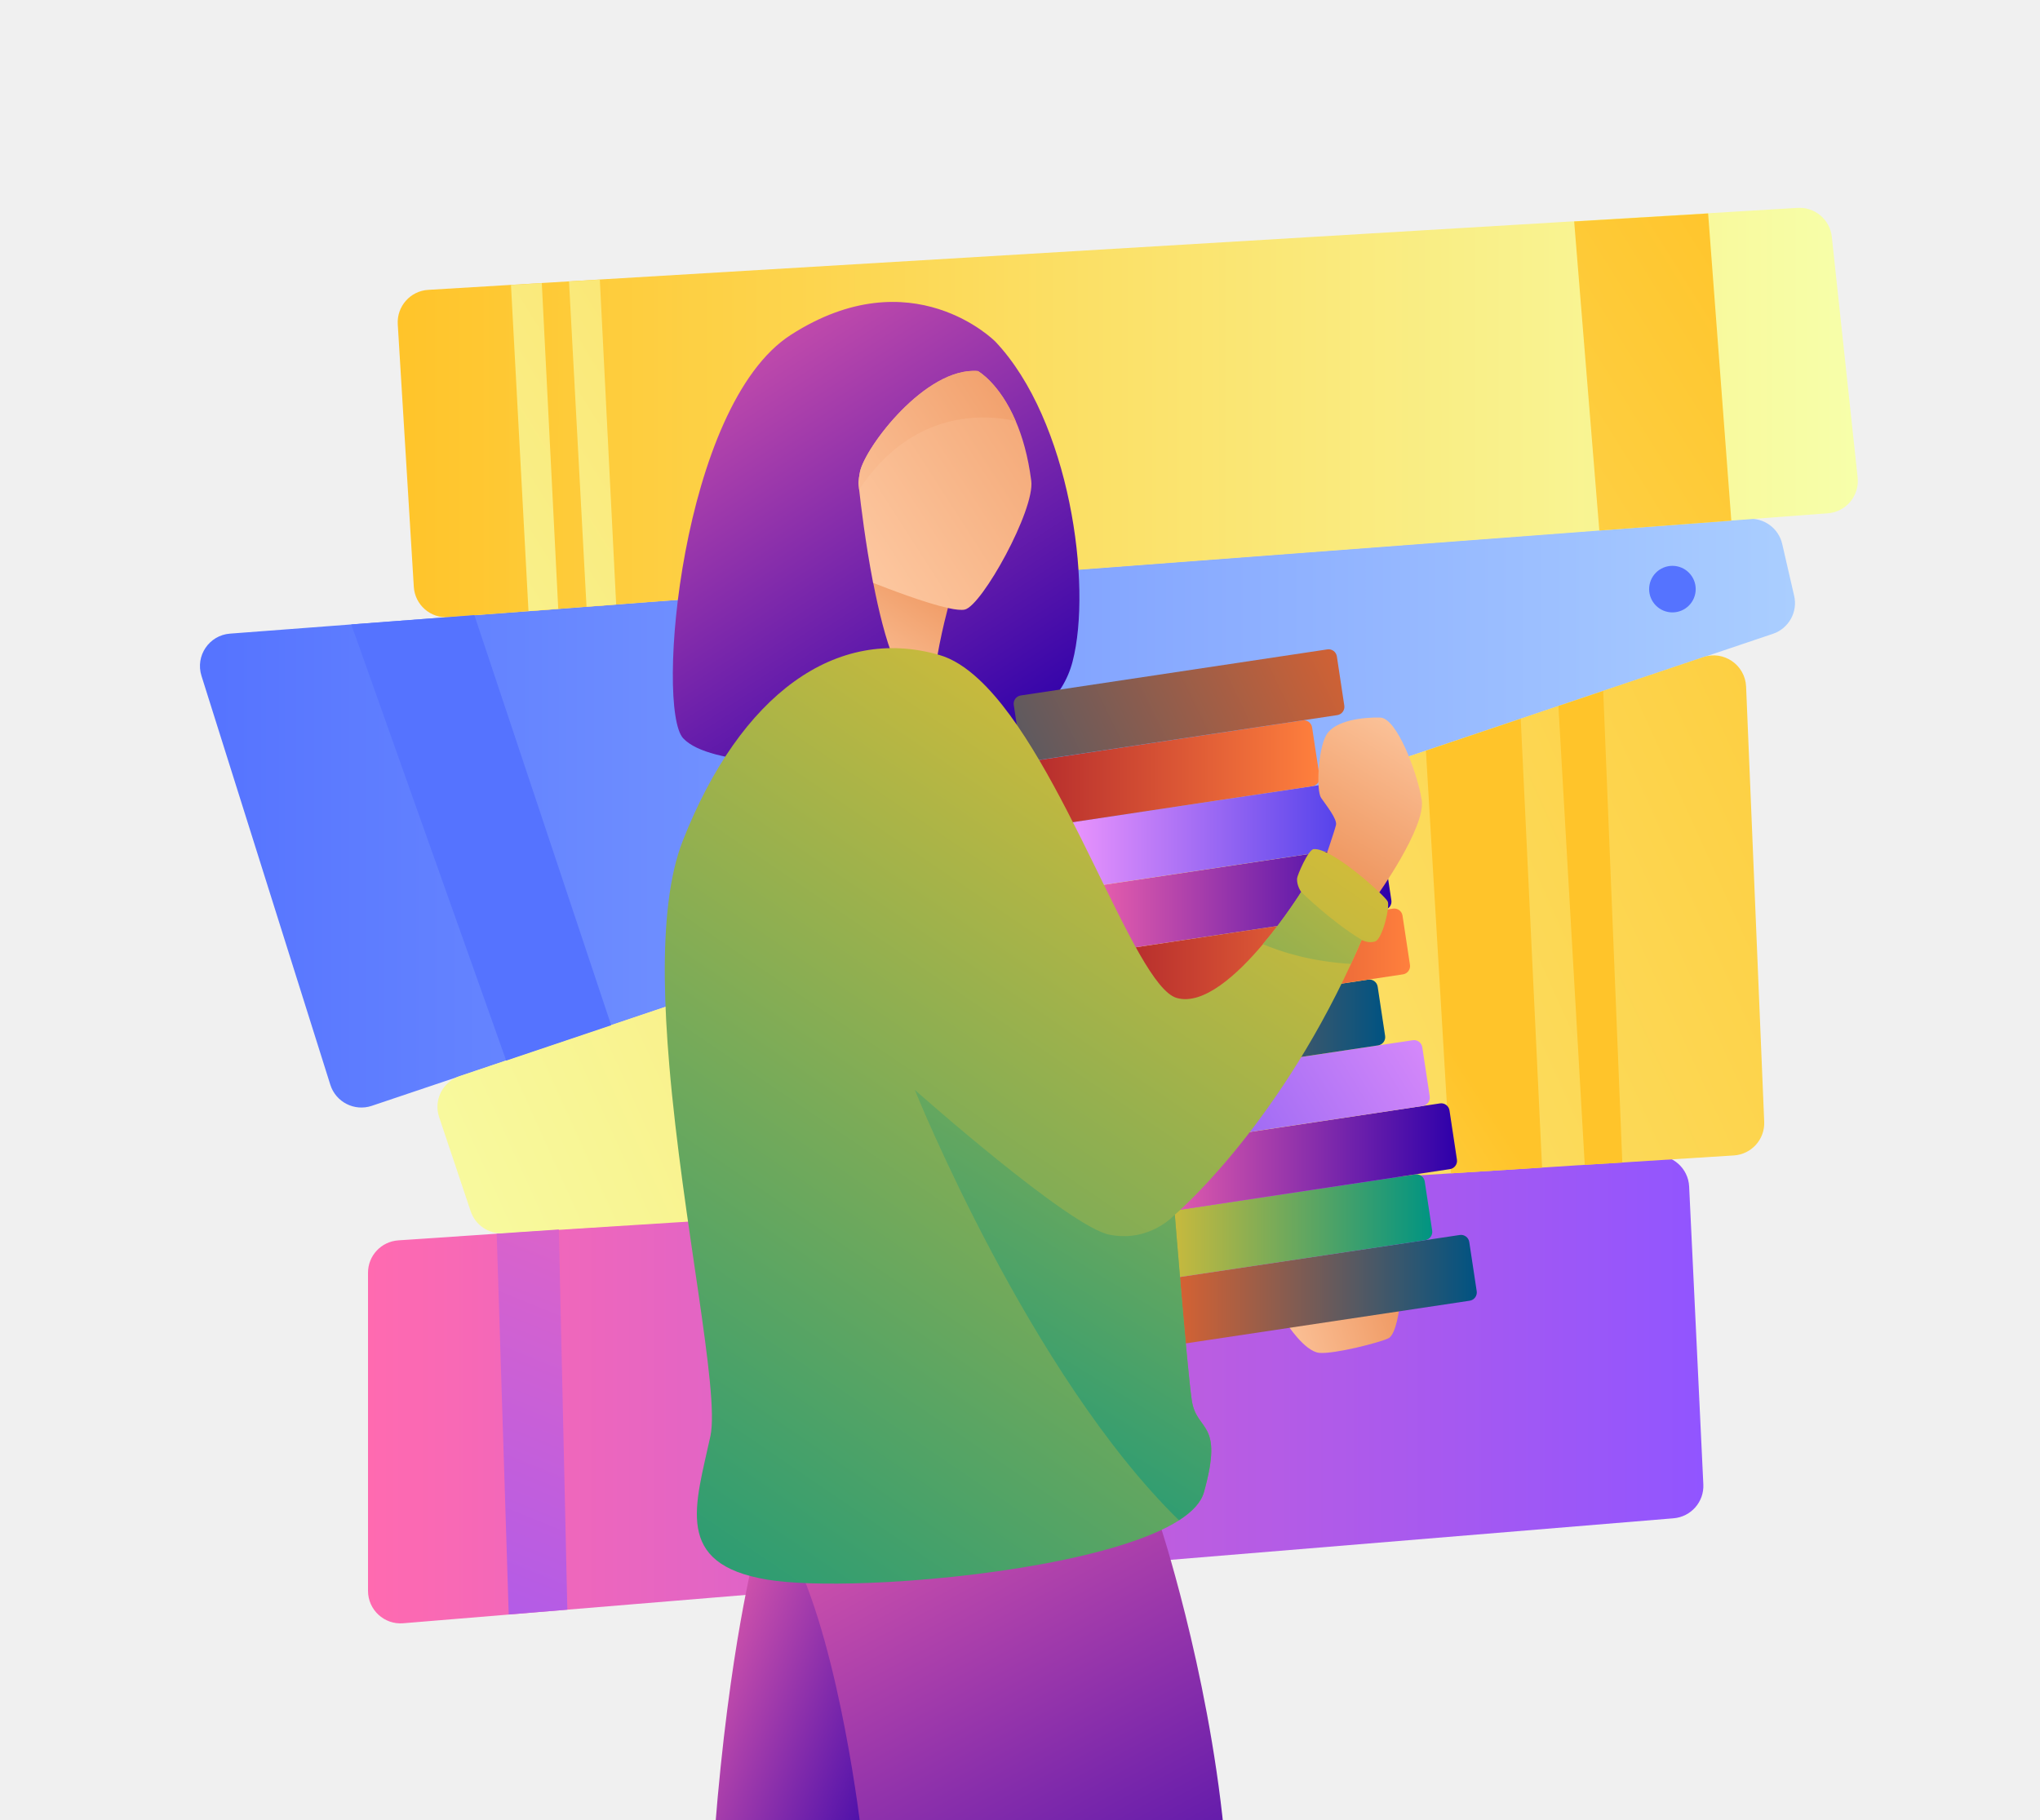
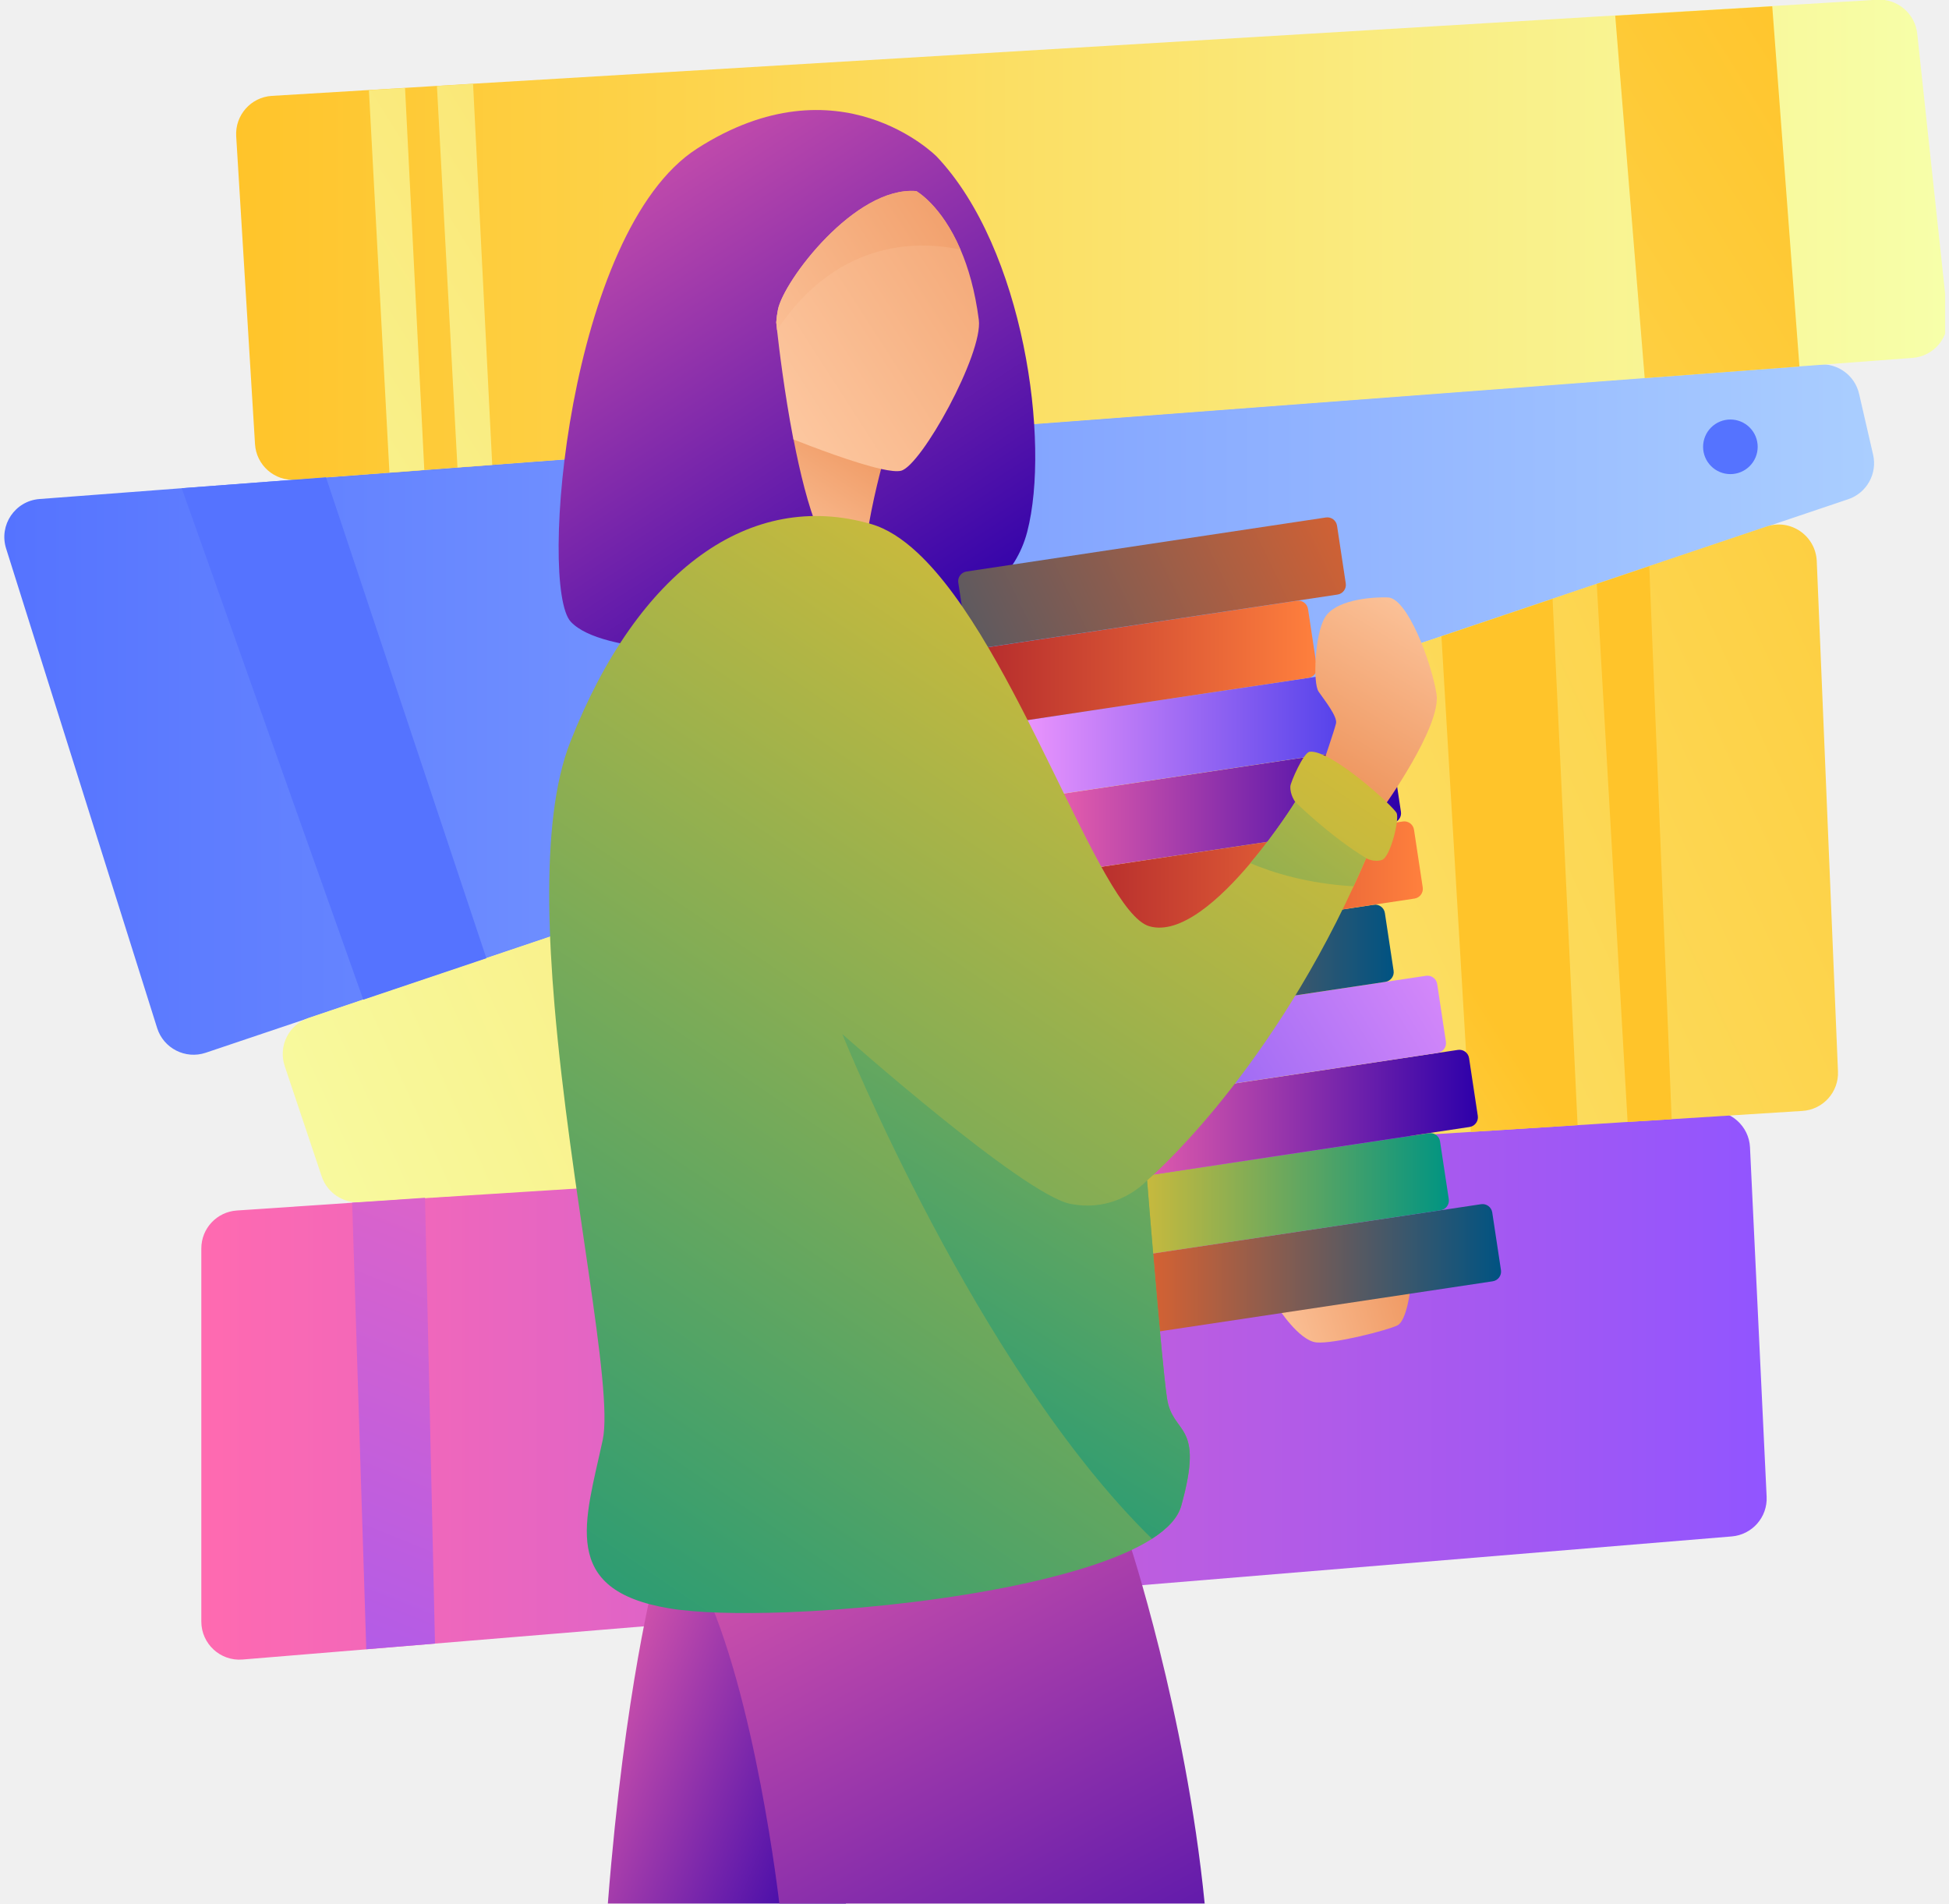
- <svg xmlns="http://www.w3.org/2000/svg" width="343" height="306" viewBox="0 0 343 306" fill="none">
-   <path d="M286.394 249.641C286.542 252.586 284.321 255.104 281.392 255.35L95.391 270.718L85.536 271.54L67.783 273.005C64.608 273.268 61.877 270.75 61.877 267.559V214.053C61.877 211.174 64.098 208.805 66.977 208.607L83.512 207.489L93.96 206.781L278.184 194.359C281.228 194.145 283.86 196.498 284.008 199.542L286.394 249.641Z" fill="url(#paint0_linear)" />
-   <path d="M301.662 100.199C302.304 102.93 300.741 105.71 298.092 106.599L102.762 172.427L85.124 178.367L62.502 185.985C59.606 186.955 56.463 185.359 55.542 182.447L33.873 113.657C32.821 110.301 35.157 106.829 38.678 106.566L59.063 105.019L79.777 103.456L293.929 87.267C296.611 87.069 299.046 88.846 299.655 91.479L301.662 100.199Z" fill="url(#paint1_linear)" />
-   <path d="M296.628 188.65C296.759 191.612 294.489 194.145 291.511 194.326L272.755 195.511L266.437 195.906L259.263 196.366L243.929 197.337L84.664 207.423C82.196 207.587 79.925 206.057 79.136 203.705L73.838 187.893C72.884 185.03 74.414 181.937 77.276 180.983L239.733 126.244L255.676 120.864L262.011 118.725L269.563 116.175L286.378 110.515C289.833 109.347 293.419 111.831 293.584 115.467L296.628 188.65Z" fill="url(#paint2_linear)" />
-   <path d="M312.34 80.307C312.669 83.367 310.399 86.098 307.322 86.329L291.1 87.546L268.888 89.225L103.601 101.679L98.616 102.058L93.861 102.42L88.876 102.798L75.434 103.802C72.39 104.032 69.757 101.729 69.576 98.685L66.878 54.542C66.697 51.531 68.984 48.931 71.995 48.75L85.914 47.911L91.097 47.598L95.671 47.319L100.854 47.006L264.676 37.217L287.184 35.867L302.238 34.962C305.15 34.782 307.684 36.937 307.997 39.833L312.34 80.307Z" fill="url(#paint3_linear)" />
-   <path d="M287.2 35.9L264.676 37.249L268.904 89.225L291.1 87.563L287.2 35.9Z" fill="url(#paint4_linear)" />
-   <path d="M85.914 47.928L88.859 102.782L93.861 102.403L91.097 47.615L85.914 47.928Z" fill="url(#paint5_linear)" />
-   <path d="M95.671 47.335L98.616 102.042L103.601 101.68L100.853 47.023L95.671 47.335Z" fill="url(#paint6_linear)" />
-   <path d="M59.063 105.019L85.108 178.367L102.762 172.427L79.761 103.456L59.063 105.019Z" fill="url(#paint7_linear)" />
-   <path d="M285.111 99.08C285.111 99.594 285.009 100.103 284.813 100.578C284.616 101.053 284.327 101.485 283.964 101.849C283.6 102.212 283.169 102.501 282.693 102.698C282.218 102.894 281.709 102.996 281.195 102.996C280.681 102.996 280.171 102.894 279.696 102.698C279.221 102.501 278.79 102.212 278.426 101.849C278.062 101.485 277.774 101.053 277.577 100.578C277.38 100.103 277.279 99.594 277.279 99.08C277.279 98.566 277.38 98.056 277.577 97.581C277.774 97.106 278.062 96.675 278.426 96.311C278.79 95.947 279.221 95.659 279.696 95.462C280.171 95.265 280.681 95.164 281.195 95.164C281.709 95.164 282.218 95.265 282.693 95.462C283.169 95.659 283.6 95.947 283.964 96.311C284.327 96.675 284.616 97.106 284.813 97.581C285.009 98.056 285.111 98.566 285.111 99.08V99.08Z" fill="url(#paint8_linear)" />
-   <path d="M239.75 126.26L243.962 197.337L259.279 196.366L255.693 120.896L239.75 126.26Z" fill="url(#paint9_linear)" />
-   <path d="M269.563 116.224L262.027 118.758L266.453 195.906L272.771 195.511L269.563 116.224Z" fill="url(#paint10_linear)" />
-   <path d="M95.391 270.718L85.536 271.524L83.512 207.489L93.96 206.781L95.391 270.718Z" fill="url(#paint11_linear)" />
-   <path d="M235.324 219.664C235.324 219.664 234.814 224.386 233.448 225.077C232.083 225.768 224.333 227.759 221.832 227.528C219.332 227.298 216.304 222.543 216.304 222.543L235.324 219.664Z" fill="url(#paint12_linear)" />
-   <path d="M180.338 111.272C176.998 124.138 159.558 126.178 159.558 126.178C156.711 122.015 153.602 120.65 150.673 120.765C144.191 120.995 138.547 128.35 138.547 128.35C138.547 128.35 133.562 128.564 128.067 128.103C122.835 127.659 117.142 126.606 114.872 124.171C110.199 119.169 114.477 68.198 132.97 56.319C153.355 43.222 167.357 57.454 167.357 57.454C179.877 70.682 183.678 98.422 180.338 111.272Z" fill="url(#paint13_linear)" />
-   <path d="M195.557 226.508L247.104 218.759C247.878 218.644 248.404 217.92 248.289 217.163L247.038 208.887C246.923 208.114 246.199 207.587 245.442 207.703L193.895 215.452C193.122 215.567 192.595 216.291 192.711 217.048L193.961 225.324C194.076 226.097 194.8 226.623 195.557 226.508Z" fill="url(#paint14_linear)" />
-   <path d="M188.071 216.324L239.618 208.575C240.391 208.459 240.918 207.736 240.803 206.979L239.552 198.703C239.437 197.93 238.713 197.403 237.956 197.518L186.409 205.268C185.636 205.383 185.109 206.107 185.225 206.864L186.475 215.139C186.59 215.896 187.298 216.439 188.071 216.324Z" fill="url(#paint15_linear)" />
-   <path d="M192.234 204.379L243.781 196.63C244.554 196.515 245.081 195.791 244.965 195.034L243.715 186.758C243.6 185.985 242.876 185.458 242.119 185.573L190.572 193.323C189.798 193.438 189.272 194.162 189.387 194.919L190.638 203.195C190.753 203.968 191.46 204.494 192.234 204.379Z" fill="url(#paint16_linear)" />
-   <path d="M187.66 193.751L239.207 186.001C239.98 185.886 240.507 185.162 240.391 184.405L239.141 176.129C239.026 175.356 238.302 174.83 237.545 174.945L185.998 182.694C185.225 182.809 184.698 183.533 184.813 184.29L186.064 192.566C186.162 193.339 186.886 193.866 187.66 193.751Z" fill="url(#paint17_linear)" />
-   <path d="M180.157 183.566L231.704 175.817C232.478 175.701 233.004 174.978 232.889 174.221L231.639 165.945C231.523 165.172 230.799 164.645 230.043 164.76L178.495 172.51C177.722 172.625 177.196 173.349 177.311 174.105L178.561 182.381C178.676 183.155 179.4 183.681 180.157 183.566Z" fill="url(#paint18_linear)" />
-   <path d="M184.336 171.621L235.883 163.872C236.657 163.757 237.183 163.033 237.068 162.276L235.818 154C235.702 153.227 234.978 152.7 234.222 152.815L182.674 160.565C181.901 160.68 181.375 161.404 181.49 162.161L182.74 170.437C182.839 171.21 183.563 171.736 184.336 171.621Z" fill="url(#paint19_linear)" />
-   <path d="M181.21 160.779L232.757 153.029C233.531 152.914 234.057 152.19 233.942 151.433L232.691 143.157C232.576 142.384 231.852 141.858 231.096 141.973L179.548 149.722C178.775 149.837 178.249 150.561 178.364 151.318L179.614 159.594C179.729 160.367 180.437 160.894 181.21 160.779Z" fill="url(#paint20_linear)" />
-   <path d="M176.636 150.15L228.183 142.401C228.957 142.285 229.483 141.561 229.368 140.805L228.117 132.529C228.002 131.755 227.278 131.229 226.522 131.344L174.974 139.094C174.201 139.209 173.675 139.933 173.79 140.689L175.04 148.965C175.139 149.739 175.863 150.265 176.636 150.15Z" fill="url(#paint21_linear)" />
-   <path d="M169.134 139.966L220.681 132.216C221.454 132.101 221.981 131.377 221.865 130.62L220.615 122.344C220.5 121.571 219.776 121.045 219.019 121.16L167.472 128.909C166.699 129.024 166.172 129.748 166.287 130.505L167.538 138.781C167.653 139.554 168.377 140.081 169.134 139.966Z" fill="url(#paint22_linear)" />
-   <path d="M173.296 128.021L224.843 120.271C225.617 120.156 226.143 119.432 226.028 118.675L224.777 110.4C224.662 109.626 223.938 109.1 223.181 109.215L171.634 116.964C170.861 117.08 170.334 117.803 170.45 118.56L171.7 126.836C171.815 127.609 172.539 128.152 173.296 128.021Z" fill="url(#paint23_linear)" />
-   <path d="M127.014 260.714C127.014 260.714 122.604 277.101 120.186 308H154.342L141.295 260.714H127.014Z" fill="url(#paint24_linear)" />
-   <path d="M194.866 255.861C194.866 255.861 203.06 280.458 205.791 308H144.783C144.783 308 141.361 277.941 133.628 262.014L194.866 255.861Z" fill="url(#paint25_linear)" />
-   <path d="M231.457 150.742C231.457 150.742 239.799 139.126 239.042 134.503C238.285 129.88 234.863 120.765 232.066 120.683C229.253 120.6 224.481 121.143 223.033 123.562C221.586 125.997 221.289 132.973 222.129 134.191C222.968 135.408 224.86 137.761 224.629 138.748C224.399 139.735 222.655 144.819 222.655 144.819L231.457 150.742Z" fill="url(#paint26_linear)" />
-   <path d="M159.558 101.581C159.558 101.581 159.492 101.828 159.377 102.255C158.801 104.427 157.057 111.453 156.777 117.063L149.933 116.504C151.134 115.73 151.578 113.97 150.328 110.975C148.913 107.57 147.745 102.765 146.823 98.027C146.807 97.978 146.807 97.928 146.79 97.879L159.558 101.581Z" fill="url(#paint27_linear)" />
-   <path d="M162.223 102.519C161.647 102.65 160.627 102.535 159.377 102.255C155.527 101.4 149.439 99.064 146.807 98.027C146.79 97.978 146.79 97.928 146.774 97.879C145.507 91.298 144.734 84.848 144.454 82.331C144.372 81.623 144.339 81.228 144.339 81.228C144.388 80.57 144.47 79.962 144.586 79.402C145.408 75.272 155.659 61.666 164.428 62.406C164.428 62.406 168.015 64.381 170.762 70.781C171.881 73.364 172.852 76.671 173.395 80.867C174.02 85.753 165.119 101.844 162.223 102.519Z" fill="url(#paint28_linear)" />
-   <path d="M231.227 158.327C230.059 158.722 229.006 158.097 228.957 158.08C228.364 159.463 227.756 160.812 227.147 162.128C214.149 190.263 197.531 204.297 197.531 204.297C197.531 204.297 198.124 211.684 198.782 219.384C199.358 226.048 199.999 232.958 200.378 235.492C201.168 240.954 205.84 238.799 202.434 250.974C201.957 252.685 200.477 254.265 198.239 255.696C188.4 261.981 163.951 265.551 145.935 266.226C138.893 266.489 132.822 266.308 129.005 265.667C113.177 263.051 116.945 253.146 119.446 241.53C121.041 234.126 114.756 205.416 112.535 179.19C112.108 174.155 111.828 169.236 111.778 164.563C111.696 155.415 112.486 147.254 114.822 141.348C124.53 116.685 140.621 105.151 157.929 110.153C160.216 110.811 162.437 112.259 164.609 114.283C178.89 127.577 190.605 165.731 197.844 167.837C202.319 169.137 208.028 163.921 212.339 158.804C216.09 154.379 218.789 150.018 218.789 150.018C218.789 150.018 218.015 148.998 218.081 147.764C218.114 147.205 219.957 142.911 220.862 142.812C223.873 142.467 232.922 150.677 233.333 151.631C233.728 152.602 232.412 157.932 231.227 158.327Z" fill="url(#paint29_linear)" />
-   <path d="M202.418 250.957C201.941 252.669 200.46 254.248 198.222 255.679C173.148 231.164 153.98 183.731 153.816 183.303C154.095 183.55 179.729 206.304 186.524 207.653C193.352 209.019 197.531 204.28 197.531 204.28C197.531 204.28 199.588 230.013 200.378 235.475C201.167 240.954 205.84 238.782 202.418 250.957Z" fill="url(#paint30_linear)" />
-   <path d="M228.94 158.064C228.348 159.446 227.739 160.795 227.13 162.111C220.549 161.716 215.564 160.17 212.323 158.788C216.074 154.362 218.772 150.002 218.772 150.002C218.772 150.002 223.642 154.839 228.94 158.064Z" fill="url(#paint31_linear)" />
-   <path d="M170.762 70.797C165.481 69.646 153.421 68.839 144.454 82.331C144.372 81.623 144.339 81.228 144.339 81.228C144.388 80.57 144.47 79.962 144.586 79.402C145.408 75.272 155.659 61.666 164.428 62.406C164.428 62.423 168.015 64.397 170.762 70.797Z" fill="url(#paint32_linear)" />
+ <svg xmlns="http://www.w3.org/2000/svg" width="256" height="250" viewBox="0 0 256 250" fill="none">
+   <g clip-path="url(#clip0)">
+     <path d="M232.046 196.558C232.181 199.255 230.147 201.56 227.465 201.786L57.135 215.859L48.11 216.612L31.853 217.953C28.945 218.194 26.444 215.889 26.444 212.966V163.968C26.444 161.332 28.478 159.162 31.114 158.981L46.257 157.957L55.824 157.309L224.527 145.933C227.315 145.737 229.725 147.892 229.861 150.679L232.046 196.558Z" fill="url(#paint0_linear)" />
+     <path d="M246.028 59.706C246.615 62.207 245.184 64.753 242.758 65.567L63.885 125.849L47.733 131.288L27.016 138.264C24.364 139.153 21.487 137.692 20.643 135.025L0.8 72.031C-0.164 68.957 1.975 65.778 5.199 65.537L23.867 64.12L42.836 62.689L238.946 47.863C241.402 47.682 243.632 49.31 244.19 51.72L246.028 59.706Z" fill="url(#paint1_linear)" />
+     <path d="M241.417 140.705C241.538 143.417 239.459 145.738 236.732 145.903L219.555 146.988L213.77 147.35L207.201 147.772L193.158 148.661L47.311 157.897C45.051 158.047 42.972 156.646 42.249 154.491L37.397 140.012C36.523 137.391 37.925 134.558 40.546 133.684L189.316 83.557L203.916 78.63L209.717 76.671L216.632 74.336L232.031 69.153C235.195 68.083 238.479 70.358 238.63 73.688L241.417 140.705Z" fill="url(#paint2_linear)" />
+     <path d="M255.806 41.49C256.108 44.292 254.028 46.794 251.211 47.004L236.355 48.119L216.015 49.656L64.653 61.062L60.088 61.408L55.734 61.74L51.168 62.086L38.859 63.005C36.071 63.216 33.661 61.107 33.495 58.32L31.024 17.895C30.858 15.138 32.953 12.758 35.71 12.592L48.456 11.823L53.202 11.537L57.391 11.281L62.137 10.995L212.158 2.03L232.769 0.794L246.555 -0.034C249.222 -0.2 251.542 1.774 251.829 4.426L255.806 41.49Z" fill="url(#paint3_linear)" />
+     <path d="M232.784 0.824L212.158 2.06L216.03 49.656L236.355 48.134L232.784 0.824Z" fill="url(#paint4_linear)" />
+     <path d="M48.456 11.838L51.153 62.071L55.733 61.725L53.202 11.552L48.456 11.838Z" fill="url(#paint5_linear)" />
+     <path d="M57.391 11.296L60.088 61.393L64.653 61.062L62.137 11.009L57.391 11.296Z" fill="url(#paint6_linear)" />
+     <path d="M23.867 64.121L47.718 131.289L63.885 125.849L42.821 62.689L23.867 64.121Z" fill="url(#paint7_linear)" />
+     <path d="M230.871 58.681C230.871 59.152 230.778 59.619 230.598 60.054C230.417 60.489 230.153 60.884 229.82 61.217C229.487 61.55 229.092 61.814 228.657 61.994C228.222 62.175 227.756 62.267 227.285 62.267C226.814 62.267 226.347 62.175 225.912 61.994C225.477 61.814 225.082 61.55 224.749 61.217C224.416 60.884 224.152 60.489 223.972 60.054C223.791 59.619 223.699 59.152 223.699 58.681C223.699 58.211 223.791 57.744 223.972 57.309C224.152 56.874 224.416 56.479 224.749 56.146C225.082 55.813 225.477 55.549 225.912 55.368C226.347 55.188 226.814 55.096 227.285 55.096C227.756 55.096 228.222 55.188 228.657 55.368C229.092 55.549 229.487 55.813 229.82 56.146C230.153 56.479 230.417 56.874 230.598 57.309C230.778 57.744 230.871 58.211 230.871 58.681V58.681Z" fill="url(#paint8_linear)" />
+     <path d="M189.331 83.572L193.188 148.66L207.216 147.772L203.931 78.66L189.331 83.572Z" fill="url(#paint9_linear)" />
+     <path d="M216.632 74.381L209.732 76.701L213.785 147.35L219.57 146.988L216.632 74.381Z" fill="url(#paint10_linear)" />
+     <path d="M57.135 215.859L48.11 216.597L46.257 157.957L55.824 157.309L57.135 215.859Z" fill="url(#paint11_linear)" />
+     <path d="M185.278 169.106C185.278 169.106 184.811 173.43 183.561 174.063C182.31 174.696 175.214 176.519 172.923 176.308C170.633 176.097 167.861 171.743 167.861 171.743L185.278 169.106Z" fill="url(#paint12_linear)" />
+     <path d="M134.925 69.846C131.866 81.628 115.895 83.496 115.895 83.496C113.289 79.684 110.441 78.434 107.759 78.539C101.823 78.75 96.655 85.485 96.655 85.485C96.655 85.485 92.09 85.681 87.058 85.259C82.266 84.852 77.053 83.888 74.974 81.658C70.695 77.078 74.612 30.401 91.547 19.523C110.215 7.529 123.037 20.562 123.037 20.562C134.503 32.676 137.983 58.078 134.925 69.846Z" fill="url(#paint13_linear)" />
+     <path d="M148.862 175.374L196.066 168.278C196.774 168.172 197.256 167.509 197.151 166.816L196.006 159.237C195.9 158.529 195.237 158.047 194.544 158.153L147.34 165.249C146.632 165.355 146.15 166.018 146.255 166.711L147.4 174.289C147.506 174.997 148.169 175.48 148.862 175.374Z" fill="url(#paint14_linear)" />
+     <path d="M142.006 166.047L189.211 158.951C189.919 158.845 190.401 158.183 190.296 157.489L189.15 149.911C189.045 149.203 188.382 148.721 187.689 148.826L140.485 155.922C139.776 156.028 139.294 156.691 139.4 157.384L140.545 164.963C140.65 165.656 141.298 166.153 142.006 166.047Z" fill="url(#paint15_linear)" />
+     <path d="M145.818 155.109L193.023 148.012C193.731 147.907 194.213 147.244 194.107 146.551L192.962 138.972C192.857 138.264 192.194 137.782 191.501 137.888L144.296 144.984C143.588 145.089 143.106 145.752 143.212 146.445L144.357 154.024C144.462 154.732 145.11 155.214 145.818 155.109Z" fill="url(#paint16_linear)" />
+     <path d="M141.63 145.376L188.834 138.279C189.542 138.174 190.024 137.511 189.919 136.818L188.774 129.239C188.668 128.531 188.005 128.049 187.312 128.154L140.108 135.251C139.4 135.356 138.918 136.019 139.023 136.712L140.168 144.291C140.259 144.999 140.922 145.481 141.63 145.376Z" fill="url(#paint17_linear)" />
+     <path d="M134.759 136.049L181.964 128.953C182.672 128.847 183.154 128.184 183.048 127.491L181.903 119.913C181.798 119.205 181.135 118.722 180.442 118.828L133.237 125.924C132.529 126.03 132.047 126.693 132.153 127.386L133.298 134.965C133.403 135.673 134.066 136.155 134.759 136.049Z" fill="url(#paint18_linear)" />
+     <path d="M138.586 125.111L185.791 118.014C186.499 117.909 186.981 117.246 186.875 116.553L185.73 108.974C185.625 108.266 184.962 107.784 184.269 107.889L137.064 114.986C136.356 115.091 135.874 115.754 135.98 116.447L137.125 124.026C137.215 124.734 137.878 125.216 138.586 125.111Z" fill="url(#paint19_linear)" />
+     <path d="M135.723 115.182L182.928 108.085C183.636 107.98 184.118 107.317 184.013 106.624L182.868 99.045C182.762 98.337 182.099 97.855 181.406 97.96L134.202 105.057C133.494 105.162 133.011 105.825 133.117 106.518L134.262 114.097C134.367 114.805 135.015 115.287 135.723 115.182Z" fill="url(#paint20_linear)" />
+     <path d="M131.535 105.449L178.739 98.352C179.447 98.247 179.93 97.584 179.824 96.891L178.679 89.312C178.574 88.604 177.911 88.122 177.218 88.227L130.013 95.324C129.305 95.429 128.823 96.092 128.928 96.785L130.073 104.364C130.164 105.072 130.827 105.554 131.535 105.449Z" fill="url(#paint21_linear)" />
+     <path d="M124.664 96.122L171.869 89.026C172.577 88.92 173.059 88.257 172.954 87.564L171.809 79.986C171.703 79.278 171.04 78.796 170.347 78.901L123.143 85.997C122.434 86.103 121.952 86.766 122.058 87.459L123.203 95.037C123.308 95.746 123.971 96.228 124.664 96.122Z" fill="url(#paint22_linear)" />
+     <path d="M128.476 85.184L175.681 78.087C176.389 77.982 176.871 77.319 176.765 76.626L175.62 69.047C175.515 68.339 174.852 67.857 174.159 67.963L126.955 75.059C126.246 75.164 125.764 75.827 125.87 76.52L127.015 84.099C127.12 84.807 127.783 85.304 128.476 85.184Z" fill="url(#paint23_linear)" />
+     <path d="M86.093 206.698C86.093 206.698 82.055 221.704 79.841 250H111.119L99.171 206.698H86.093Z" fill="url(#paint24_linear)" />
+     <path d="M148.229 202.253C148.229 202.253 155.732 224.778 158.233 250H102.365C102.365 250 99.232 222.473 92.15 207.888L148.229 202.253Z" fill="url(#paint25_linear)" />
+     <path d="M181.738 105.991C181.738 105.991 189.376 95.354 188.683 91.12C187.99 86.886 184.856 78.539 182.295 78.464C179.719 78.389 175.349 78.886 174.023 81.101C172.697 83.331 172.426 89.719 173.195 90.834C173.963 91.949 175.696 94.103 175.485 95.007C175.274 95.911 173.677 100.567 173.677 100.567L181.738 105.991Z" fill="url(#paint26_linear)" />
+     <path d="M115.896 60.971C115.896 60.971 115.835 61.197 115.73 61.589C115.202 63.578 113.605 70.011 113.349 75.149L107.081 74.637C108.181 73.929 108.588 72.317 107.443 69.575C106.147 66.456 105.077 62.056 104.234 57.717C104.219 57.672 104.219 57.627 104.204 57.581L115.896 60.971Z" fill="url(#paint27_linear)" />
+     <path d="M118.336 61.83C117.809 61.951 116.875 61.845 115.73 61.589C112.204 60.806 106.629 58.666 104.219 57.717C104.204 57.672 104.204 57.627 104.189 57.581C103.028 51.555 102.32 45.648 102.064 43.343C101.989 42.695 101.959 42.334 101.959 42.334C102.004 41.731 102.079 41.173 102.185 40.661C102.938 36.88 112.325 24.419 120.355 25.097C120.355 25.097 123.64 26.905 126.156 32.766C127.181 35.132 128.069 38.16 128.567 42.002C129.139 46.477 120.988 61.212 118.336 61.83Z" fill="url(#paint28_linear)" />
+     <path d="M181.527 112.937C180.457 113.298 179.493 112.726 179.447 112.711C178.905 113.976 178.348 115.212 177.79 116.417C165.887 142.182 150.67 155.034 150.67 155.034C150.67 155.034 151.212 161.799 151.815 168.85C152.342 174.952 152.93 181.28 153.276 183.6C154 188.603 158.279 186.629 155.16 197.778C154.723 199.345 153.367 200.792 151.318 202.102C142.308 207.858 119.918 211.127 103.42 211.745C96.972 211.986 91.412 211.821 87.916 211.233C73.422 208.837 76.872 199.767 79.163 189.13C80.624 182.35 74.868 156.058 72.835 132.042C72.443 127.431 72.187 122.926 72.141 118.647C72.066 110.27 72.789 102.797 74.929 97.388C83.818 74.803 98.554 64.241 114.404 68.821C116.498 69.424 118.532 70.75 120.521 72.603C133.599 84.777 144.327 119.717 150.956 121.646C155.054 122.836 160.282 118.06 164.23 113.374C167.665 109.321 170.136 105.328 170.136 105.328C170.136 105.328 169.428 104.394 169.488 103.264C169.518 102.752 171.206 98.819 172.035 98.729C174.792 98.412 183.079 105.931 183.455 106.805C183.817 107.694 182.611 112.575 181.527 112.937Z" fill="url(#paint29_linear)" />
+     <path d="M155.145 197.763C154.708 199.33 153.352 200.777 151.303 202.087C128.341 179.638 110.788 136.2 110.637 135.808C110.893 136.034 134.367 156.872 140.59 158.107C146.843 159.358 150.67 155.019 150.67 155.019C150.67 155.019 152.553 178.583 153.276 183.585C153.999 188.603 158.278 186.614 155.145 197.763Z" fill="url(#paint30_linear)" />
+     <path d="M179.432 112.696C178.89 113.961 178.333 115.197 177.775 116.402C171.748 116.041 167.183 114.624 164.215 113.359C167.65 109.306 170.121 105.313 170.121 105.313C170.121 105.313 174.581 109.743 179.432 112.696Z" fill="url(#paint31_linear)" />
+     <path d="M126.156 32.781C121.32 31.727 110.276 30.988 102.064 43.343C101.989 42.695 101.959 42.334 101.959 42.334C102.004 41.731 102.079 41.173 102.185 40.661C102.938 36.88 112.325 24.419 120.355 25.097C120.355 25.112 123.64 26.92 126.156 32.781Z" fill="url(#paint32_linear)" />
+   </g>
  <defs>
-     <linearGradient id="paint0_linear" x1="61.873" y1="233.682" x2="286.407" y2="233.682" gradientUnits="userSpaceOnUse">
+     <linearGradient id="paint0_linear" x1="26.44" y1="181.943" x2="232.058" y2="181.943" gradientUnits="userSpaceOnUse">
      <stop stop-color="#FF6AB0" />
      <stop offset="1" stop-color="#9155FF" />
    </linearGradient>
-     <linearGradient id="paint1_linear" x1="33.624" y1="136.764" x2="301.809" y2="136.764" gradientUnits="userSpaceOnUse">
+     <linearGradient id="paint1_linear" x1="0.571" y1="93.191" x2="246.162" y2="93.191" gradientUnits="userSpaceOnUse">
      <stop stop-color="#5573FF" />
      <stop offset="1" stop-color="#AACEFF" />
    </linearGradient>
-     <linearGradient id="paint2_linear" x1="358.879" y1="108.909" x2="63.189" y2="242.685" gradientUnits="userSpaceOnUse">
+     <linearGradient id="paint2_linear" x1="298.424" y1="67.682" x2="27.646" y2="190.188" gradientUnits="userSpaceOnUse">
      <stop stop-color="#FFC42A" />
      <stop offset="1" stop-color="#F7FFAA" />
    </linearGradient>
-     <linearGradient id="paint3_linear" x1="66.853" y1="69.398" x2="312.376" y2="69.398" gradientUnits="userSpaceOnUse">
+     <linearGradient id="paint3_linear" x1="31.001" y1="31.5" x2="255.839" y2="31.5" gradientUnits="userSpaceOnUse">
      <stop stop-color="#FFC42A" />
      <stop offset="1" stop-color="#F7FFAA" />
    </linearGradient>
-     <linearGradient id="paint4_linear" x1="302.836" y1="46.85" x2="62.928" y2="196.423" gradientUnits="userSpaceOnUse">
+     <linearGradient id="paint4_linear" x1="247.103" y1="10.851" x2="27.406" y2="147.823" gradientUnits="userSpaceOnUse">
      <stop stop-color="#FFC42A" />
      <stop offset="1" stop-color="#F7FFAA" />
    </linearGradient>
-     <linearGradient id="paint5_linear" x1="255.942" y1="-28.366" x2="16.034" y2="121.206" gradientUnits="userSpaceOnUse">
+     <linearGradient id="paint5_linear" x1="204.16" y1="-58.028" x2="-15.537" y2="78.944" gradientUnits="userSpaceOnUse">
      <stop stop-color="#FFC42A" />
      <stop offset="1" stop-color="#F7FFAA" />
    </linearGradient>
-     <linearGradient id="paint6_linear" x1="258.377" y1="-24.462" x2="18.468" y2="125.111" gradientUnits="userSpaceOnUse">
+     <linearGradient id="paint6_linear" x1="206.389" y1="-54.452" x2="-13.307" y2="82.519" gradientUnits="userSpaceOnUse">
      <stop stop-color="#FFC42A" />
      <stop offset="1" stop-color="#F7FFAA" />
    </linearGradient>
-     <linearGradient id="paint7_linear" x1="91.586" y1="178.483" x2="126.137" y2="307.145" gradientUnits="userSpaceOnUse">
+     <linearGradient id="paint7_linear" x1="53.65" y1="131.395" x2="85.29" y2="249.218" gradientUnits="userSpaceOnUse">
      <stop stop-color="#5573FF" />
      <stop offset="1" stop-color="#AACEFF" />
    </linearGradient>
-     <linearGradient id="paint8_linear" x1="288.328" y1="125.649" x2="322.879" y2="254.312" gradientUnits="userSpaceOnUse">
+     <linearGradient id="paint8_linear" x1="233.816" y1="83.013" x2="265.456" y2="200.835" gradientUnits="userSpaceOnUse">
      <stop stop-color="#5573FF" />
      <stop offset="1" stop-color="#AACEFF" />
    </linearGradient>
-     <linearGradient id="paint9_linear" x1="239.105" y1="167.931" x2="138.084" y2="232.098" gradientUnits="userSpaceOnUse">
+     <linearGradient id="paint9_linear" x1="188.741" y1="121.732" x2="96.23" y2="180.492" gradientUnits="userSpaceOnUse">
      <stop stop-color="#FFC42A" />
      <stop offset="1" stop-color="#F7FFAA" />
    </linearGradient>
-     <linearGradient id="paint10_linear" x1="242.353" y1="173.044" x2="141.332" y2="237.211" gradientUnits="userSpaceOnUse">
+     <linearGradient id="paint10_linear" x1="191.715" y1="126.414" x2="99.205" y2="185.175" gradientUnits="userSpaceOnUse">
      <stop stop-color="#FFC42A" />
      <stop offset="1" stop-color="#F7FFAA" />
    </linearGradient>
-     <linearGradient id="paint11_linear" x1="122.798" y1="156.481" x2="57.315" y2="318.708" gradientUnits="userSpaceOnUse">
+     <linearGradient id="paint11_linear" x1="82.233" y1="111.246" x2="22.267" y2="259.806" gradientUnits="userSpaceOnUse">
      <stop stop-color="#FF6AB0" />
      <stop offset="1" stop-color="#9155FF" />
    </linearGradient>
-     <linearGradient id="paint12_linear" x1="210.021" y1="228.45" x2="242.844" y2="218.249" gradientUnits="userSpaceOnUse">
+     <linearGradient id="paint12_linear" x1="162.107" y1="177.152" x2="192.165" y2="167.811" gradientUnits="userSpaceOnUse">
      <stop stop-color="#FFCFAA" />
      <stop offset="1" stop-color="#EB8A4F" />
    </linearGradient>
-     <linearGradient id="paint13_linear" x1="103.961" y1="33.142" x2="166.644" y2="129.635" gradientUnits="userSpaceOnUse">
+     <linearGradient id="paint13_linear" x1="64.982" y1="-1.701" x2="122.384" y2="86.662" gradientUnits="userSpaceOnUse">
      <stop stop-color="#FF6AAC" />
      <stop offset="1" stop-color="#2D00AA" />
    </linearGradient>
-     <linearGradient id="paint14_linear" x1="192.698" y1="217.097" x2="248.304" y2="217.097" gradientUnits="userSpaceOnUse">
+     <linearGradient id="paint14_linear" x1="146.244" y1="166.756" x2="197.165" y2="166.756" gradientUnits="userSpaceOnUse">
      <stop stop-color="#EC632A" />
      <stop offset="1" stop-color="#005382" />
    </linearGradient>
-     <linearGradient id="paint15_linear" x1="185.207" y1="206.91" x2="240.813" y2="206.91" gradientUnits="userSpaceOnUse">
+     <linearGradient id="paint15_linear" x1="139.383" y1="157.427" x2="190.305" y2="157.427" gradientUnits="userSpaceOnUse">
      <stop stop-color="#FFC42A" />
      <stop offset="1" stop-color="#009482" />
    </linearGradient>
-     <linearGradient id="paint16_linear" x1="189.371" y1="194.97" x2="244.977" y2="194.97" gradientUnits="userSpaceOnUse">
+     <linearGradient id="paint16_linear" x1="143.197" y1="146.493" x2="194.118" y2="146.493" gradientUnits="userSpaceOnUse">
      <stop stop-color="#FF6AAC" />
      <stop offset="1" stop-color="#2D00AA" />
    </linearGradient>
-     <linearGradient id="paint17_linear" x1="258.287" y1="156.121" x2="160.808" y2="216.336" gradientUnits="userSpaceOnUse">
+     <linearGradient id="paint17_linear" x1="206.307" y1="110.916" x2="117.04" y2="166.058" gradientUnits="userSpaceOnUse">
      <stop stop-color="#FF9FFF" />
      <stop offset="1" stop-color="#473BE9" />
    </linearGradient>
-     <linearGradient id="paint18_linear" x1="177.302" y1="174.158" x2="232.908" y2="174.158" gradientUnits="userSpaceOnUse">
+     <linearGradient id="paint18_linear" x1="132.144" y1="127.434" x2="183.065" y2="127.434" gradientUnits="userSpaceOnUse">
      <stop stop-color="#EC632A" />
      <stop offset="1" stop-color="#005382" />
    </linearGradient>
-     <linearGradient id="paint19_linear" x1="181.466" y1="162.218" x2="237.072" y2="162.218" gradientUnits="userSpaceOnUse">
+     <linearGradient id="paint19_linear" x1="135.958" y1="116.5" x2="186.879" y2="116.5" gradientUnits="userSpaceOnUse">
      <stop stop-color="#AA1F2A" />
      <stop offset="1" stop-color="#FF803D" />
    </linearGradient>
-     <linearGradient id="paint20_linear" x1="178.345" y1="151.374" x2="233.951" y2="151.374" gradientUnits="userSpaceOnUse">
+     <linearGradient id="paint20_linear" x1="133.1" y1="106.569" x2="184.021" y2="106.569" gradientUnits="userSpaceOnUse">
      <stop stop-color="#FF6AAC" />
      <stop offset="1" stop-color="#2D00AA" />
    </linearGradient>
-     <linearGradient id="paint21_linear" x1="173.767" y1="140.748" x2="229.373" y2="140.748" gradientUnits="userSpaceOnUse">
+     <linearGradient id="paint21_linear" x1="128.908" y1="96.839" x2="179.829" y2="96.839" gradientUnits="userSpaceOnUse">
      <stop stop-color="#FF9FFF" />
      <stop offset="1" stop-color="#473BE9" />
    </linearGradient>
-     <linearGradient id="paint22_linear" x1="166.276" y1="130.561" x2="221.882" y2="130.561" gradientUnits="userSpaceOnUse">
+     <linearGradient id="paint22_linear" x1="122.047" y1="87.51" x2="172.968" y2="87.51" gradientUnits="userSpaceOnUse">
      <stop stop-color="#AA1F2A" />
      <stop offset="1" stop-color="#FF803D" />
    </linearGradient>
-     <linearGradient id="paint23_linear" x1="235.013" y1="100.81" x2="134.814" y2="149.347" gradientUnits="userSpaceOnUse">
+     <linearGradient id="paint23_linear" x1="184.993" y1="60.266" x2="93.236" y2="104.713" gradientUnits="userSpaceOnUse">
      <stop stop-color="#EC632A" />
      <stop offset="1" stop-color="#005382" />
    </linearGradient>
-     <linearGradient id="paint24_linear" x1="107.716" y1="275.001" x2="158.72" y2="295.732" gradientUnits="userSpaceOnUse">
+     <linearGradient id="paint24_linear" x1="68.421" y1="219.781" x2="115.128" y2="238.766" gradientUnits="userSpaceOnUse">
      <stop stop-color="#FF6AAC" />
      <stop offset="1" stop-color="#2D00AA" />
    </linearGradient>
-     <linearGradient id="paint25_linear" x1="137.989" y1="222.721" x2="206.105" y2="349.41" gradientUnits="userSpaceOnUse">
+     <linearGradient id="paint25_linear" x1="96.144" y1="171.906" x2="158.521" y2="287.921" gradientUnits="userSpaceOnUse">
      <stop stop-color="#FF6AAC" />
      <stop offset="1" stop-color="#2D00AA" />
    </linearGradient>
-     <linearGradient id="paint26_linear" x1="240.563" y1="115.377" x2="218.516" y2="151.738" gradientUnits="userSpaceOnUse">
+     <linearGradient id="paint26_linear" x1="190.076" y1="73.606" x2="169.886" y2="106.903" gradientUnits="userSpaceOnUse">
      <stop stop-color="#FFCFAA" />
      <stop offset="1" stop-color="#EB8A4F" />
    </linearGradient>
-     <linearGradient id="paint27_linear" x1="143.179" y1="120.62" x2="161.826" y2="92.102" gradientUnits="userSpaceOnUse">
+     <linearGradient id="paint27_linear" x1="100.897" y1="78.406" x2="117.972" y2="52.291" gradientUnits="userSpaceOnUse">
      <stop stop-color="#FFCFAA" />
      <stop offset="1" stop-color="#EB8A4F" />
    </linearGradient>
-     <linearGradient id="paint28_linear" x1="135.393" y1="99.206" x2="208.663" y2="52.041" gradientUnits="userSpaceOnUse">
+     <linearGradient id="paint28_linear" x1="93.766" y1="58.797" x2="160.864" y2="15.605" gradientUnits="userSpaceOnUse">
      <stop stop-color="#FFCFAA" />
      <stop offset="1" stop-color="#EB8A4F" />
    </linearGradient>
-     <linearGradient id="paint29_linear" x1="228.29" y1="92.126" x2="90.414" y2="294.827" gradientUnits="userSpaceOnUse">
+     <linearGradient id="paint29_linear" x1="178.837" y1="52.313" x2="52.577" y2="237.937" gradientUnits="userSpaceOnUse">
      <stop stop-color="#FFC42A" />
      <stop offset="1" stop-color="#009482" />
    </linearGradient>
-     <linearGradient id="paint30_linear" x1="244.14" y1="110.233" x2="148.384" y2="265.55" gradientUnits="userSpaceOnUse">
+     <linearGradient id="paint30_linear" x1="193.352" y1="68.895" x2="105.663" y2="211.126" gradientUnits="userSpaceOnUse">
      <stop stop-color="#FFC42A" />
      <stop offset="1" stop-color="#009482" />
    </linearGradient>
-     <linearGradient id="paint31_linear" x1="250.928" y1="119.15" x2="171.295" y2="224.284" gradientUnits="userSpaceOnUse">
+     <linearGradient id="paint31_linear" x1="199.568" y1="77.06" x2="126.644" y2="173.337" gradientUnits="userSpaceOnUse">
      <stop stop-color="#FFC42A" />
      <stop offset="1" stop-color="#009482" />
    </linearGradient>
-     <linearGradient id="paint32_linear" x1="128.711" y1="90.347" x2="188.439" y2="51.899" gradientUnits="userSpaceOnUse">
+     <linearGradient id="paint32_linear" x1="87.647" y1="50.684" x2="142.343" y2="15.475" gradientUnits="userSpaceOnUse">
      <stop stop-color="#FFCFAA" />
      <stop offset="1" stop-color="#EB8A4F" />
    </linearGradient>
+     <clipPath id="clip0">
+       <rect width="255.495" height="250" fill="white" />
+     </clipPath>
  </defs>
</svg>
